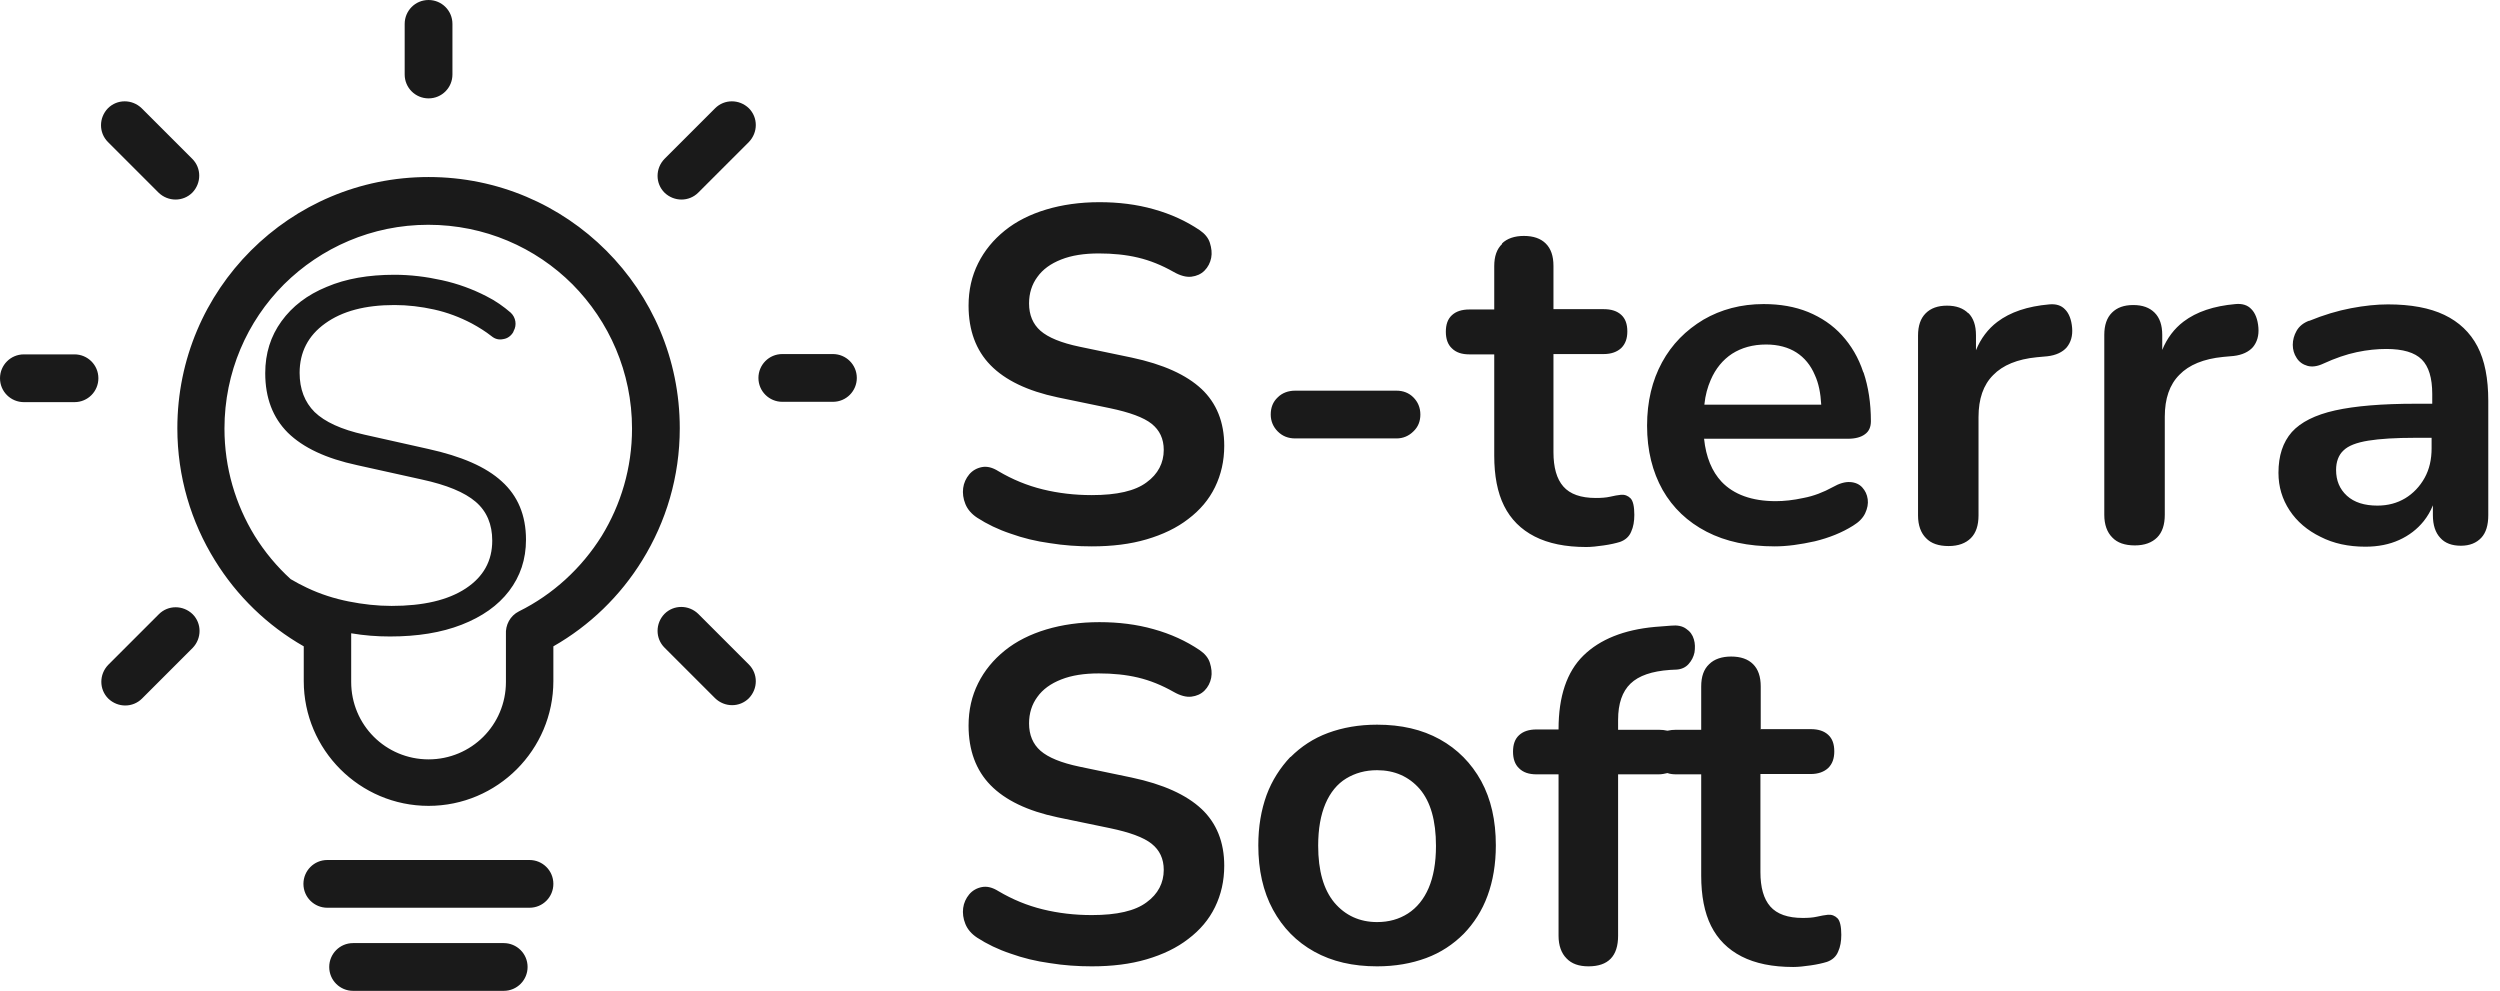
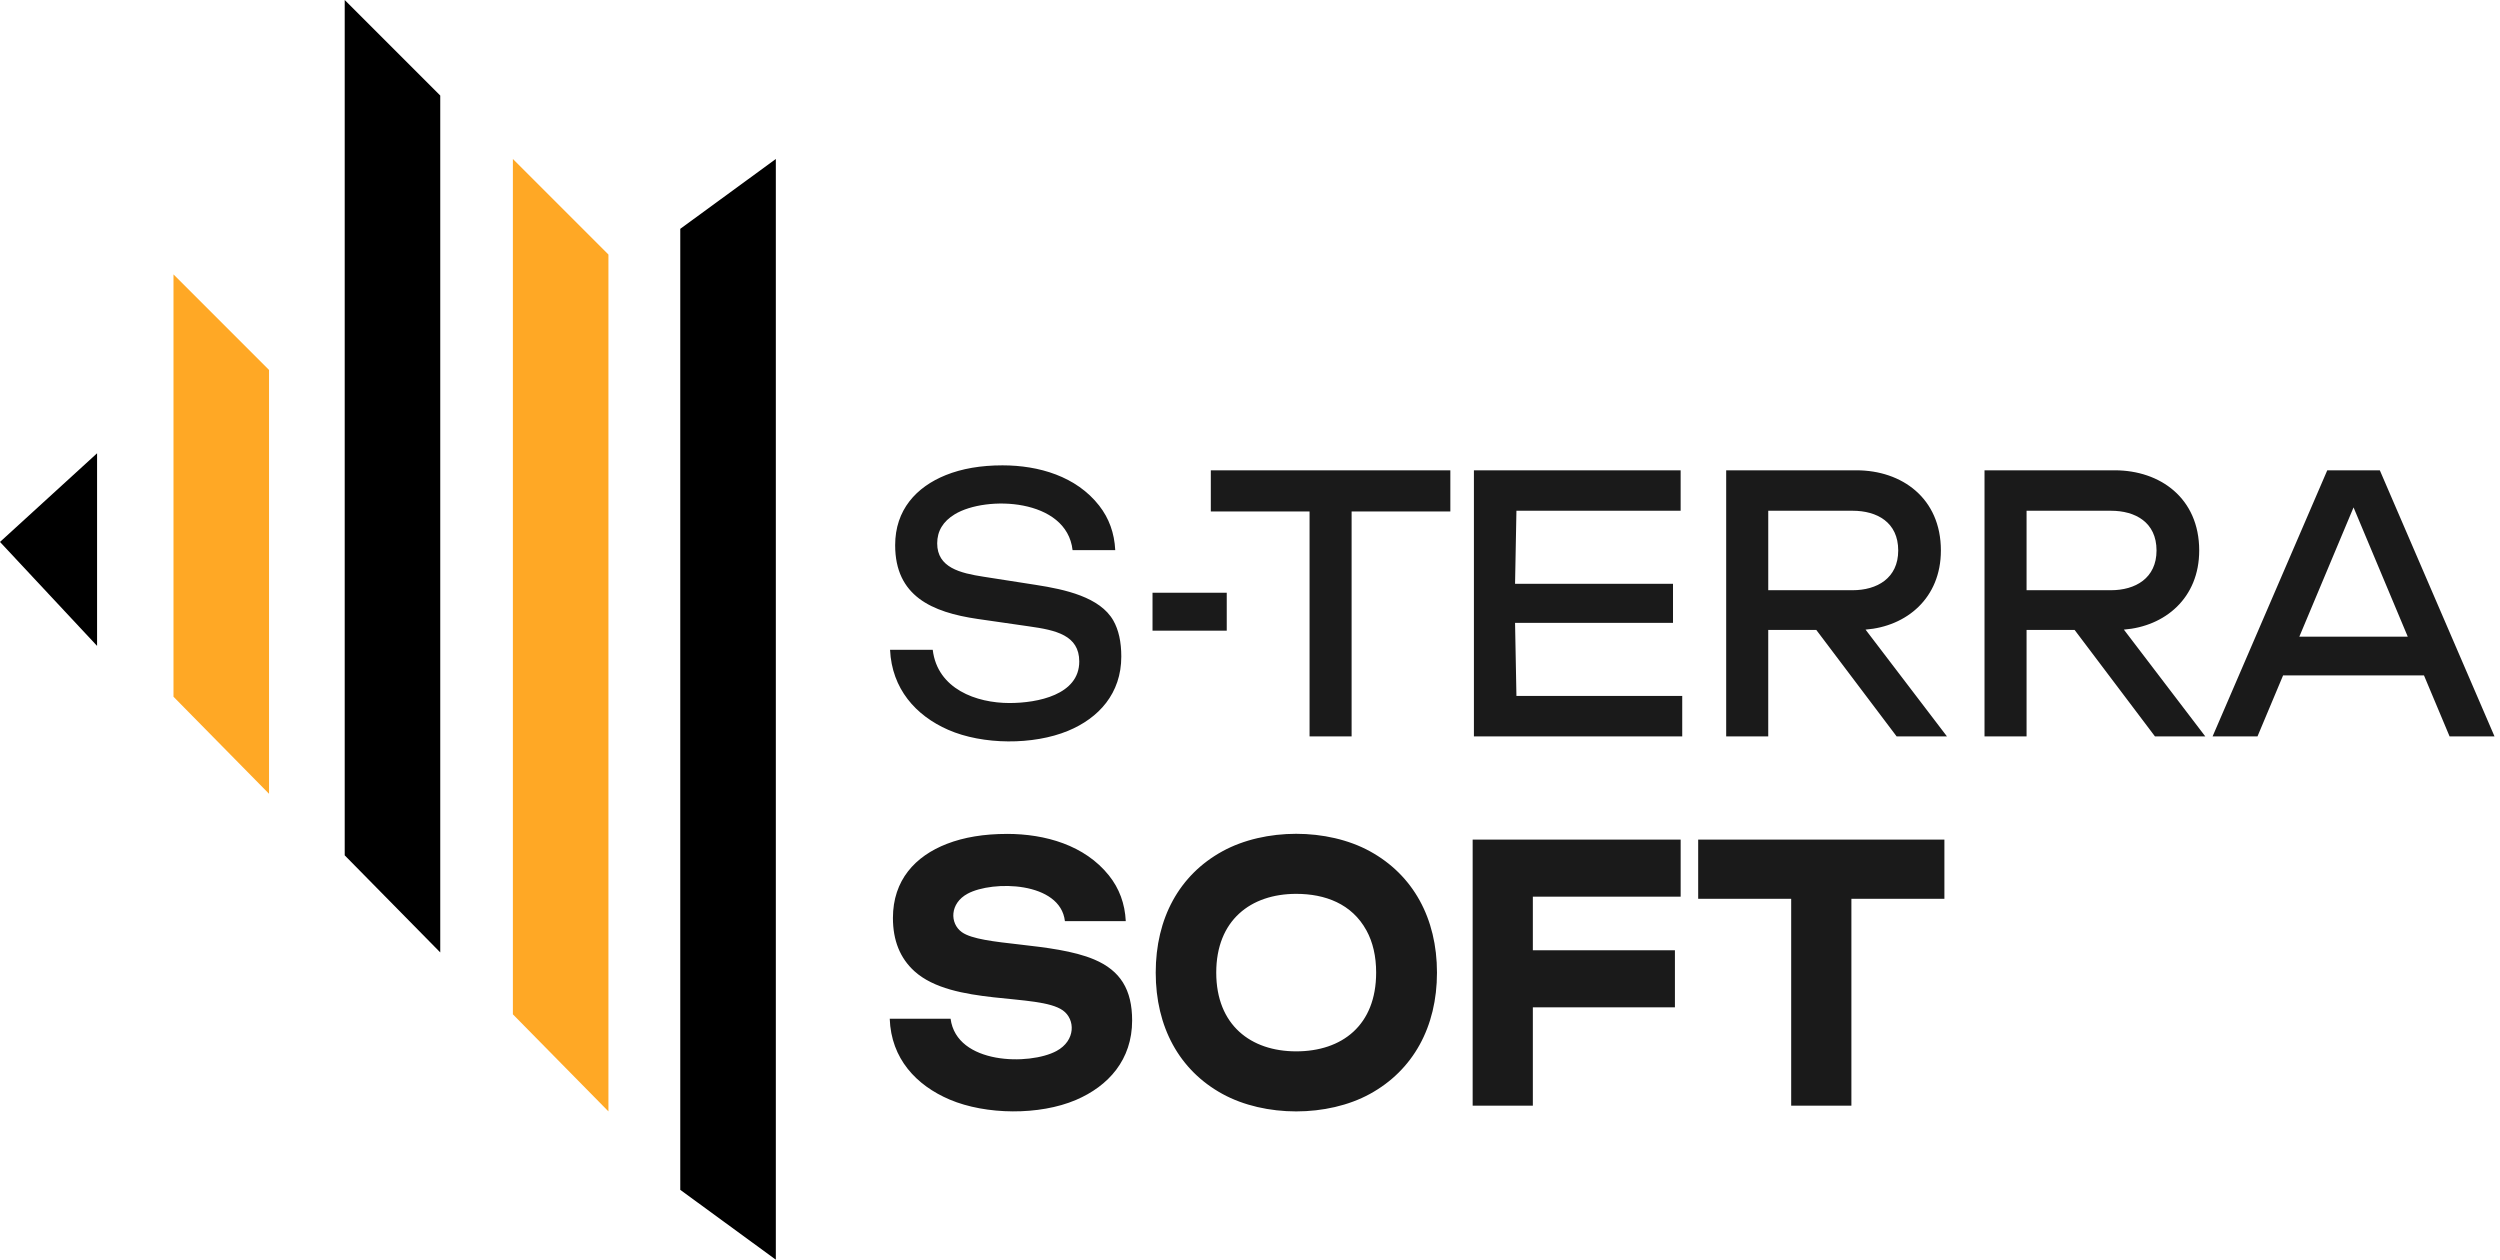
- <svg xmlns="http://www.w3.org/2000/svg" width="164" height="65" viewBox="0 0 164 65" fill="none">
-   <path fill-rule="evenodd" clip-rule="evenodd" d="M78.806 25.503C79.809 26.443 80.31 27.696 80.31 29.242C80.31 30.244 80.101 31.142 79.704 31.957C79.308 32.772 78.723 33.461 77.95 34.046C77.198 34.63 76.279 35.069 75.214 35.382C74.148 35.696 72.958 35.842 71.621 35.842C70.702 35.842 69.783 35.779 68.885 35.633C67.966 35.508 67.11 35.299 66.295 35.006C65.48 34.735 64.749 34.38 64.102 33.962C63.726 33.711 63.475 33.419 63.329 33.064C63.183 32.709 63.141 32.354 63.183 32.02C63.225 31.685 63.371 31.372 63.58 31.122C63.789 30.871 64.081 30.704 64.415 30.641C64.749 30.578 65.104 30.662 65.501 30.913C66.42 31.456 67.381 31.852 68.405 32.103C69.428 32.354 70.493 32.479 71.621 32.479C73.271 32.479 74.462 32.208 75.214 31.644C75.966 31.101 76.342 30.369 76.342 29.513C76.342 28.782 76.07 28.218 75.548 27.8C75.026 27.383 74.107 27.049 72.812 26.777L69.386 26.067C67.402 25.649 65.94 24.939 64.979 23.957C64.018 22.976 63.538 21.66 63.538 20.051C63.538 19.028 63.747 18.109 64.165 17.273C64.582 16.438 65.167 15.728 65.919 15.122C66.671 14.516 67.59 14.057 68.634 13.744C69.679 13.43 70.848 13.263 72.122 13.263C73.376 13.263 74.566 13.409 75.673 13.723C76.801 14.036 77.804 14.495 78.702 15.101C79.036 15.331 79.266 15.602 79.37 15.937C79.475 16.271 79.516 16.605 79.454 16.918C79.391 17.232 79.245 17.524 79.015 17.754C78.785 17.984 78.493 18.109 78.159 18.151C77.825 18.192 77.428 18.088 76.989 17.837C76.216 17.399 75.443 17.085 74.65 16.898C73.856 16.709 73 16.626 72.081 16.626C71.12 16.626 70.305 16.751 69.616 17.023C68.927 17.294 68.405 17.67 68.049 18.172C67.694 18.652 67.506 19.237 67.506 19.905C67.506 20.657 67.757 21.263 68.258 21.701C68.76 22.14 69.616 22.495 70.827 22.746L74.232 23.456C76.3 23.895 77.825 24.584 78.827 25.524L78.806 25.503ZM98.523 15.979C98.858 15.644 99.359 15.477 99.965 15.477C100.591 15.477 101.072 15.644 101.406 15.979C101.74 16.313 101.907 16.793 101.907 17.441V20.281H105.207C105.709 20.281 106.085 20.407 106.356 20.657C106.628 20.908 106.753 21.263 106.753 21.743C106.753 22.203 106.628 22.558 106.356 22.829C106.085 23.08 105.709 23.226 105.207 23.226H101.907V29.659C101.907 30.662 102.116 31.414 102.555 31.915C102.993 32.416 103.703 32.667 104.685 32.667C105.04 32.667 105.353 32.646 105.625 32.584C105.897 32.521 106.126 32.479 106.335 32.458C106.586 32.437 106.795 32.521 106.962 32.688C107.129 32.855 107.212 33.231 107.212 33.774C107.212 34.192 107.15 34.568 107.004 34.881C106.878 35.194 106.628 35.424 106.272 35.55C106.001 35.633 105.646 35.717 105.207 35.779C104.769 35.842 104.393 35.884 104.058 35.884C102.701 35.884 101.573 35.654 100.675 35.194C99.777 34.735 99.108 34.066 98.67 33.189C98.231 32.312 98.022 31.205 98.022 29.889V23.247H96.393C95.892 23.247 95.516 23.122 95.244 22.85C94.973 22.6 94.847 22.224 94.847 21.764C94.847 21.284 94.973 20.929 95.244 20.678C95.516 20.427 95.892 20.302 96.393 20.302H98.022V17.461C98.022 16.814 98.189 16.334 98.544 15.999L98.523 15.979ZM84.968 25.628H91.61C92.049 25.628 92.424 25.774 92.717 26.067C93.009 26.359 93.176 26.735 93.176 27.195C93.176 27.633 93.03 28.009 92.717 28.302C92.424 28.594 92.049 28.761 91.61 28.761H84.968C84.508 28.761 84.132 28.615 83.819 28.302C83.527 28.009 83.36 27.633 83.36 27.195C83.36 26.735 83.506 26.359 83.819 26.067C84.112 25.774 84.508 25.628 84.968 25.628ZM129.123 20.532C129.457 20.866 129.624 21.346 129.624 21.994V22.976C129.937 22.203 130.418 21.576 131.023 21.117C131.88 20.469 133.008 20.093 134.428 19.968C134.867 19.926 135.222 20.03 135.472 20.302C135.723 20.553 135.89 20.97 135.932 21.514C135.974 22.036 135.848 22.453 135.577 22.788C135.305 23.101 134.867 23.31 134.303 23.372L133.613 23.435C132.339 23.56 131.379 23.957 130.752 24.605C130.104 25.252 129.791 26.171 129.791 27.362V33.816C129.791 34.463 129.624 34.965 129.29 35.299C128.956 35.633 128.475 35.821 127.828 35.821C127.18 35.821 126.679 35.654 126.345 35.299C126.011 34.965 125.823 34.463 125.823 33.816V22.015C125.823 21.367 125.99 20.887 126.324 20.553C126.658 20.218 127.118 20.051 127.723 20.051C128.329 20.051 128.789 20.218 129.123 20.553V20.532ZM122.251 24.438C122.564 25.378 122.731 26.443 122.731 27.633C122.731 28.009 122.606 28.302 122.335 28.49C122.084 28.678 121.708 28.782 121.227 28.782H111.787C111.912 29.994 112.309 30.933 112.935 31.602C113.729 32.437 114.92 32.876 116.486 32.876C117.029 32.876 117.635 32.813 118.303 32.667C118.972 32.542 119.619 32.291 120.225 31.957C120.664 31.706 121.04 31.602 121.374 31.623C121.708 31.644 121.979 31.769 122.167 31.978C122.355 32.187 122.481 32.437 122.522 32.751C122.564 33.043 122.502 33.356 122.355 33.67C122.209 33.983 121.938 34.255 121.562 34.484C120.831 34.944 119.995 35.278 119.055 35.508C118.115 35.717 117.238 35.842 116.424 35.842C114.69 35.842 113.207 35.529 111.954 34.881C110.701 34.234 109.74 33.315 109.071 32.145C108.403 30.954 108.048 29.555 108.048 27.926C108.048 26.338 108.382 24.96 109.03 23.769C109.677 22.579 110.596 21.66 111.745 20.97C112.894 20.302 114.21 19.947 115.692 19.947C116.779 19.947 117.739 20.114 118.617 20.469C119.473 20.824 120.225 21.326 120.831 21.994C121.436 22.662 121.917 23.456 122.23 24.417L122.251 24.438ZM151.472 21.054C152.433 20.657 153.352 20.386 154.229 20.218C155.106 20.051 155.921 19.968 156.652 19.968C158.156 19.968 159.388 20.198 160.349 20.657C161.309 21.117 162.04 21.806 162.521 22.725C163.001 23.644 163.231 24.834 163.231 26.297V33.795C163.231 34.443 163.085 34.944 162.772 35.278C162.458 35.612 162.02 35.8 161.435 35.8C160.85 35.8 160.39 35.633 160.077 35.278C159.764 34.944 159.597 34.443 159.597 33.795V33.148C159.451 33.523 159.242 33.879 158.991 34.192C158.573 34.714 158.03 35.132 157.383 35.424C156.735 35.717 156.004 35.863 155.169 35.863C154.062 35.863 153.08 35.654 152.224 35.215C151.367 34.798 150.678 34.213 150.198 33.482C149.717 32.751 149.467 31.936 149.467 31.017C149.467 29.889 149.759 29.012 150.344 28.343C150.929 27.696 151.869 27.216 153.184 26.923C154.5 26.631 156.255 26.485 158.469 26.485H159.555V25.837C159.555 24.793 159.325 24.041 158.866 23.581C158.406 23.122 157.633 22.892 156.547 22.892C155.942 22.892 155.294 22.955 154.605 23.101C153.915 23.247 153.184 23.498 152.412 23.853C152.015 24.041 151.66 24.083 151.367 23.999C151.075 23.916 150.824 23.748 150.657 23.477C150.49 23.226 150.406 22.934 150.406 22.62C150.406 22.307 150.49 21.994 150.657 21.701C150.824 21.409 151.096 21.179 151.493 21.033L151.472 21.054ZM142.01 27.32V33.774C142.01 34.422 141.843 34.923 141.509 35.257C141.174 35.591 140.694 35.779 140.047 35.779C139.399 35.779 138.898 35.612 138.564 35.257C138.229 34.923 138.041 34.422 138.041 33.774V21.973C138.041 21.326 138.209 20.845 138.543 20.511C138.877 20.177 139.336 20.01 139.942 20.01C140.548 20.01 141.007 20.177 141.342 20.511C141.676 20.845 141.843 21.326 141.843 21.973V22.955C142.156 22.182 142.637 21.555 143.242 21.096C144.099 20.448 145.227 20.072 146.647 19.947C147.085 19.905 147.441 20.01 147.691 20.281C147.942 20.532 148.109 20.95 148.151 21.493C148.192 22.015 148.067 22.433 147.796 22.767C147.524 23.08 147.085 23.289 146.522 23.352L145.832 23.414C144.558 23.54 143.597 23.936 142.971 24.584C142.323 25.231 142.01 26.15 142.01 27.341V27.32ZM84.655 49.669C85.344 48.98 86.158 48.437 87.119 48.082C88.08 47.727 89.145 47.539 90.336 47.539C91.923 47.539 93.281 47.852 94.451 48.499C95.62 49.147 96.518 50.066 97.166 51.236C97.813 52.426 98.127 53.825 98.127 55.455C98.127 56.687 97.939 57.794 97.584 58.755C97.228 59.736 96.685 60.572 96.017 61.261C95.328 61.95 94.513 62.494 93.552 62.849C92.592 63.204 91.526 63.392 90.336 63.392C88.748 63.392 87.391 63.078 86.221 62.431C85.051 61.783 84.153 60.864 83.506 59.674C82.858 58.483 82.545 57.063 82.545 55.455C82.545 54.222 82.733 53.136 83.088 52.155C83.443 51.194 83.986 50.358 84.655 49.648V49.669ZM78.806 53.053C79.809 53.993 80.31 55.246 80.31 56.791C80.31 57.794 80.101 58.692 79.704 59.507C79.308 60.321 78.723 61.011 77.95 61.595C77.198 62.18 76.279 62.619 75.214 62.932C74.148 63.245 72.958 63.392 71.621 63.392C70.702 63.392 69.783 63.329 68.885 63.183C67.966 63.057 67.11 62.849 66.295 62.556C65.48 62.285 64.749 61.93 64.102 61.512C63.726 61.261 63.475 60.969 63.329 60.614C63.183 60.259 63.141 59.904 63.183 59.569C63.225 59.235 63.371 58.922 63.58 58.671C63.789 58.421 64.081 58.254 64.415 58.191C64.749 58.128 65.104 58.212 65.501 58.462C66.42 59.005 67.381 59.402 68.405 59.653C69.428 59.904 70.493 60.029 71.621 60.029C73.271 60.029 74.462 59.757 75.214 59.193C75.966 58.65 76.342 57.919 76.342 57.063C76.342 56.332 76.07 55.768 75.548 55.35C75.026 54.932 74.107 54.598 72.812 54.327L69.386 53.617C67.402 53.199 65.94 52.489 64.979 51.507C64.018 50.525 63.538 49.209 63.538 47.601C63.538 46.578 63.747 45.659 64.165 44.823C64.582 43.988 65.167 43.278 65.919 42.672C66.671 42.066 67.59 41.607 68.634 41.293C69.679 40.98 70.848 40.813 72.122 40.813C73.376 40.813 74.566 40.959 75.673 41.273C76.801 41.586 77.804 42.045 78.702 42.651C79.036 42.881 79.266 43.152 79.37 43.486C79.475 43.821 79.516 44.155 79.454 44.468C79.391 44.782 79.245 45.074 79.015 45.304C78.785 45.533 78.493 45.659 78.159 45.7C77.825 45.742 77.428 45.638 76.989 45.387C76.216 44.949 75.443 44.635 74.65 44.447C73.856 44.259 73 44.176 72.081 44.176C71.12 44.176 70.305 44.301 69.616 44.573C68.927 44.844 68.405 45.22 68.049 45.721C67.694 46.202 67.506 46.787 67.506 47.455C67.506 48.207 67.757 48.813 68.258 49.251C68.76 49.69 69.616 50.045 70.827 50.296L74.232 51.006C76.3 51.444 77.825 52.134 78.827 53.074L78.806 53.053ZM115.484 47.831H118.784C119.285 47.831 119.661 47.956 119.933 48.207C120.204 48.458 120.329 48.813 120.329 49.293C120.329 49.753 120.204 50.108 119.933 50.379C119.661 50.63 119.285 50.776 118.784 50.776H115.484V57.209C115.484 58.212 115.692 58.964 116.131 59.465C116.57 59.966 117.28 60.217 118.262 60.217C118.617 60.217 118.93 60.196 119.201 60.133C119.473 60.071 119.703 60.029 119.912 60.008C120.162 59.987 120.371 60.071 120.538 60.238C120.705 60.405 120.789 60.781 120.789 61.324C120.789 61.742 120.726 62.118 120.58 62.431C120.455 62.744 120.204 62.974 119.849 63.099C119.577 63.183 119.222 63.266 118.784 63.329C118.345 63.392 117.969 63.434 117.635 63.434C116.277 63.434 115.149 63.204 114.251 62.744C113.353 62.285 112.685 61.616 112.246 60.739C111.808 59.862 111.599 58.755 111.599 57.439V50.797H109.969C109.761 50.797 109.552 50.776 109.385 50.713C109.218 50.755 109.009 50.797 108.8 50.797H106.147V61.387C106.147 62.723 105.5 63.392 104.205 63.392C103.578 63.392 103.098 63.225 102.763 62.87C102.429 62.535 102.241 62.034 102.241 61.387V50.797H100.8C100.299 50.797 99.923 50.672 99.651 50.4C99.38 50.149 99.254 49.773 99.254 49.314C99.254 48.834 99.38 48.478 99.651 48.228C99.923 47.977 100.299 47.852 100.8 47.852H102.241V47.831C102.241 45.68 102.784 44.071 103.87 43.006C104.957 41.941 106.523 41.314 108.549 41.126L109.614 41.043C110.032 41.001 110.366 41.064 110.617 41.252C110.868 41.419 111.035 41.648 111.118 41.941C111.202 42.212 111.202 42.505 111.16 42.797C111.097 43.09 110.972 43.34 110.763 43.57C110.575 43.779 110.304 43.904 109.99 43.925L109.552 43.946C108.361 44.03 107.505 44.322 106.962 44.844C106.419 45.366 106.147 46.16 106.147 47.225V47.873H108.8C109.009 47.873 109.218 47.894 109.385 47.935C109.552 47.894 109.761 47.873 109.969 47.873H111.599V45.032C111.599 44.385 111.766 43.904 112.121 43.57C112.455 43.236 112.956 43.069 113.562 43.069C114.189 43.069 114.669 43.236 115.003 43.57C115.337 43.904 115.504 44.385 115.504 45.032V47.873L115.484 47.831ZM29.68 4.888C29.68 5.744 28.991 6.454 28.114 6.454C27.257 6.454 26.547 5.765 26.547 4.888V1.567C26.547 0.71 27.236 0 28.114 0C28.97 0 29.68 0.689 29.68 1.567V4.888ZM49.126 9.316L45.805 12.637C45.199 13.242 44.218 13.242 43.591 12.637C42.985 12.031 42.985 11.049 43.591 10.423L46.912 7.102C47.518 6.496 48.499 6.496 49.126 7.102C49.732 7.707 49.732 8.689 49.126 9.316ZM39.769 16.438C42.755 19.425 44.593 23.54 44.593 28.093C44.593 31.268 43.695 34.234 42.129 36.761C40.688 39.1 38.682 41.043 36.301 42.4V44.677C36.301 46.933 35.382 48.98 33.899 50.463C32.416 51.946 30.369 52.865 28.114 52.865C25.858 52.865 23.811 51.946 22.328 50.463C20.845 48.98 19.926 46.933 19.926 44.677V42.4C17.545 41.043 15.54 39.1 14.099 36.761C12.532 34.234 11.634 31.268 11.634 28.093C11.634 23.54 13.472 19.425 16.459 16.438C19.446 13.451 23.56 11.613 28.114 11.613C32.667 11.613 36.782 13.451 39.769 16.438ZM43.591 40.27C44.197 39.664 45.178 39.664 45.805 40.27L49.126 43.591C49.732 44.197 49.732 45.178 49.126 45.805C48.52 46.411 47.539 46.411 46.912 45.805L43.591 42.484C42.985 41.878 42.985 40.897 43.591 40.27ZM54.64 23.226C55.496 23.226 56.207 23.916 56.207 24.793C56.207 25.649 55.517 26.359 54.64 26.359H51.319C50.463 26.359 49.753 25.67 49.753 24.793C49.753 23.936 50.442 23.226 51.319 23.226H54.64ZM12.616 10.423C13.221 11.028 13.221 12.01 12.616 12.637C12.01 13.242 11.028 13.242 10.402 12.637L7.081 9.316C6.475 8.71 6.475 7.728 7.081 7.102C7.686 6.496 8.668 6.496 9.295 7.102L12.616 10.423ZM21.472 56.416H34.735C35.591 56.416 36.301 57.105 36.301 57.982C36.301 58.838 35.612 59.548 34.735 59.548H21.472C20.615 59.548 19.905 58.859 19.905 57.982C19.905 57.126 20.595 56.416 21.472 56.416ZM10.423 40.291C11.028 39.685 12.01 39.685 12.637 40.291C13.242 40.897 13.242 41.878 12.637 42.505L9.316 45.826C8.71 46.432 7.728 46.432 7.102 45.826C6.496 45.22 6.496 44.238 7.102 43.612L10.423 40.291ZM4.888 23.247C5.744 23.247 6.454 23.936 6.454 24.814C6.454 25.67 5.765 26.38 4.888 26.38H1.567C0.71 26.38 0 25.691 0 24.814C0 23.957 0.689 23.247 1.567 23.247H4.888ZM23.164 61.867H33.043C33.899 61.867 34.61 62.556 34.61 63.434C34.61 64.29 33.92 65 33.043 65H23.164C22.307 65 21.597 64.311 21.597 63.434C21.597 62.577 22.286 61.867 23.164 61.867ZM33.189 44.719V41.628C33.148 41.001 33.461 40.395 34.046 40.103C36.281 38.996 38.16 37.262 39.476 35.153C40.729 33.106 41.461 30.704 41.461 28.114C41.461 24.417 39.957 21.075 37.555 18.652C35.132 16.229 31.79 14.746 28.093 14.746C24.396 14.746 21.054 16.25 18.631 18.652C16.208 21.075 14.725 24.417 14.725 28.114C14.725 30.704 15.456 33.106 16.709 35.153C17.357 36.197 18.151 37.158 19.07 37.993C19.425 38.202 19.78 38.39 20.135 38.557C21.012 38.975 21.931 39.267 22.871 39.455C23.811 39.643 24.751 39.748 25.691 39.748C27.759 39.748 29.388 39.372 30.558 38.599C31.727 37.826 32.291 36.782 32.291 35.466C32.291 34.401 31.936 33.544 31.205 32.918C30.474 32.291 29.304 31.811 27.675 31.456L23.435 30.516C21.388 30.077 19.884 29.367 18.882 28.385C17.9 27.404 17.399 26.109 17.399 24.479C17.399 23.184 17.754 22.057 18.464 21.075C19.174 20.093 20.156 19.341 21.43 18.819C22.704 18.276 24.187 18.025 25.879 18.025C26.923 18.025 27.947 18.151 28.991 18.381C30.035 18.61 30.996 18.965 31.894 19.425C32.521 19.738 33.043 20.114 33.503 20.511C33.837 20.824 33.92 21.326 33.691 21.722L33.67 21.785C33.523 22.036 33.294 22.203 33.022 22.244C32.73 22.307 32.479 22.244 32.249 22.057C31.852 21.743 31.414 21.472 30.954 21.221C30.161 20.803 29.325 20.49 28.469 20.302C27.613 20.114 26.756 20.01 25.879 20.01C23.957 20.01 22.453 20.407 21.326 21.221C20.218 22.015 19.655 23.101 19.655 24.459C19.655 25.524 19.989 26.38 20.636 27.028C21.305 27.675 22.391 28.176 23.895 28.511L28.093 29.451C30.265 29.931 31.873 30.62 32.918 31.581C33.962 32.521 34.505 33.795 34.505 35.403C34.505 36.698 34.129 37.805 33.398 38.766C32.667 39.727 31.623 40.458 30.286 40.98C28.949 41.502 27.383 41.753 25.586 41.753C24.73 41.753 23.895 41.69 23.038 41.544V44.74C23.038 46.139 23.602 47.413 24.521 48.332C25.44 49.251 26.714 49.815 28.114 49.815C29.513 49.815 30.787 49.251 31.706 48.332C32.625 47.413 33.189 46.139 33.189 44.74V44.719ZM86.952 52.718C86.639 53.45 86.472 54.369 86.472 55.476C86.472 57.126 86.827 58.358 87.537 59.214C88.247 60.05 89.187 60.488 90.336 60.488C91.109 60.488 91.777 60.3 92.362 59.925C92.947 59.548 93.406 58.985 93.719 58.254C94.033 57.523 94.2 56.603 94.2 55.496C94.2 53.825 93.845 52.593 93.135 51.758C92.424 50.943 91.485 50.525 90.336 50.525C89.563 50.525 88.895 50.713 88.31 51.068C87.725 51.423 87.265 51.987 86.952 52.718ZM111.808 26.547H119.473C119.431 25.795 119.306 25.148 119.055 24.605C118.784 23.957 118.366 23.456 117.844 23.122C117.322 22.788 116.653 22.6 115.86 22.6C114.982 22.6 114.251 22.808 113.625 23.205C113.019 23.602 112.539 24.187 112.225 24.918C112.016 25.398 111.87 25.921 111.808 26.526V26.547ZM153.727 29.555C153.414 29.847 153.247 30.286 153.247 30.829C153.247 31.518 153.477 32.082 153.957 32.521C154.438 32.959 155.106 33.168 155.962 33.168C156.652 33.168 157.257 33.001 157.78 32.688C158.302 32.375 158.74 31.915 159.054 31.351C159.367 30.787 159.513 30.14 159.513 29.409V28.72H158.448C157.153 28.72 156.13 28.782 155.357 28.907C154.584 29.033 154.041 29.242 153.727 29.555Z" fill="#1A1A1A" />
+ <svg xmlns="http://www.w3.org/2000/svg" width="129" height="65" viewBox="0 0 129 65" fill="none">
+   <path fill-rule="evenodd" clip-rule="evenodd" d="M70.507 48.008C69.754 46.632 68.371 46.123 66.883 46.123C64.541 46.123 62.758 47.48 62.758 50.186C62.758 52.893 64.541 54.25 66.883 54.25C69.244 54.25 71.009 52.911 71.009 50.186C71.009 49.344 70.842 48.618 70.508 48.008H70.507ZM121.443 26.182C120.51 28.406 119.578 30.629 118.645 32.853C120.51 32.853 122.376 32.853 124.241 32.853C123.308 30.629 122.376 28.406 121.443 26.182H121.443ZM104.571 26.355C104.571 27.721 104.571 29.088 104.571 30.455C106.023 30.455 107.475 30.455 108.927 30.455C110.18 30.455 111.277 29.839 111.277 28.405C111.277 26.947 110.179 26.355 108.927 26.355C107.475 26.355 106.023 26.355 104.571 26.355ZM91.242 26.355C91.242 27.721 91.242 29.088 91.242 30.455C92.694 30.455 94.145 30.455 95.597 30.455C96.85 30.455 97.948 29.839 97.948 28.405C97.948 26.947 96.85 26.355 95.597 26.355C94.145 26.355 92.694 26.355 91.242 26.355ZM87.626 43.322C91.861 43.322 96.096 43.322 100.331 43.322C100.331 44.341 100.331 45.36 100.331 46.379C98.731 46.379 97.131 46.379 95.532 46.379C95.532 49.936 95.532 53.494 95.532 57.051C94.496 57.051 93.461 57.051 92.425 57.051C92.425 53.494 92.425 49.936 92.425 46.379C90.825 46.379 89.225 46.379 87.626 46.379C87.626 45.36 87.626 44.341 87.626 43.322H87.626ZM75.989 43.322C79.566 43.322 83.144 43.322 86.722 43.322C86.722 44.304 86.722 45.287 86.722 46.269C84.179 46.269 81.637 46.269 79.095 46.269C79.095 47.191 79.095 48.112 79.095 49.033C81.539 49.033 83.982 49.033 86.426 49.033C86.426 50.016 86.426 50.998 86.426 51.98C83.982 51.98 81.539 51.98 79.095 51.98C79.095 53.671 79.095 55.361 79.095 57.051C78.06 57.051 77.024 57.051 75.989 57.051C75.989 52.475 75.989 47.898 75.989 43.322ZM70.688 43.926C72.918 45.149 74.148 47.384 74.148 50.187C74.148 52.99 72.918 55.224 70.688 56.447C68.496 57.649 65.27 57.649 63.078 56.447C60.847 55.223 59.635 52.987 59.635 50.187C59.635 47.386 60.847 45.15 63.078 43.926C65.27 42.724 68.496 42.724 70.688 43.926ZM51.959 43.029C53.935 43.029 55.972 43.612 57.219 45.171C57.756 45.842 58.046 46.629 58.09 47.532C57.043 47.532 55.997 47.532 54.95 47.532C54.713 45.483 51.219 45.42 49.929 46.114C49.005 46.611 48.999 47.647 49.633 48.1C50.642 48.821 54.346 48.612 56.462 49.51C57.813 50.083 58.418 51.065 58.418 52.658C58.418 54.68 57.199 56.04 55.517 56.758C53.639 57.56 50.876 57.533 49.008 56.74C47.281 56.006 45.981 54.629 45.91 52.566C46.957 52.566 48.003 52.566 49.05 52.566C49.363 54.943 53.133 54.977 54.514 54.232C55.516 53.692 55.489 52.594 54.843 52.136C53.575 51.238 49.164 51.911 47.184 50.114C46.444 49.443 46.075 48.527 46.075 47.368C46.075 45.414 47.225 44.176 48.861 43.542C49.743 43.2 50.776 43.03 51.959 43.03V43.029ZM120.087 24.268C120.991 24.268 121.895 24.268 122.799 24.268C124.771 28.844 126.743 33.421 128.716 37.997C127.943 37.997 127.171 37.997 126.398 37.997C125.958 36.947 125.518 35.898 125.077 34.849C122.654 34.849 120.231 34.849 117.808 34.849C117.368 35.898 116.928 36.948 116.487 37.997C115.715 37.997 114.942 37.997 114.17 37.997C116.142 33.421 118.114 28.844 120.087 24.268ZM102.402 24.268C104.642 24.268 106.883 24.268 109.124 24.268C111.455 24.268 113.479 25.698 113.479 28.405C113.479 30.865 111.709 32.323 109.592 32.488C110.992 34.324 112.392 36.16 113.792 37.997C112.926 37.997 112.06 37.997 111.195 37.997C109.813 36.166 108.432 34.336 107.05 32.505C106.224 32.505 105.397 32.505 104.571 32.505C104.571 34.336 104.571 36.166 104.571 37.997C103.847 37.997 103.124 37.997 102.401 37.997C102.401 33.42 102.401 28.844 102.401 24.268L102.402 24.268ZM86.327 30.126C86.327 30.797 86.327 31.468 86.327 32.139C83.61 32.139 80.894 32.139 78.177 32.139C78.201 33.396 78.224 34.653 78.248 35.91C81.1 35.91 83.951 35.91 86.803 35.91C86.803 36.606 86.803 37.301 86.803 37.997C83.22 37.997 79.637 37.997 76.054 37.997V24.268C79.61 24.268 83.165 24.268 86.721 24.268C86.721 24.963 86.721 25.659 86.721 26.355C83.897 26.355 81.072 26.355 78.248 26.355C78.224 27.612 78.201 28.868 78.177 30.125C80.894 30.125 83.61 30.125 86.327 30.125V30.126ZM89.072 24.268C91.312 24.268 93.553 24.268 95.794 24.268C98.125 24.268 100.15 25.698 100.15 28.405C100.15 30.865 98.379 32.323 96.262 32.488C97.662 34.324 99.062 36.16 100.462 37.997C99.596 37.997 98.73 37.997 97.865 37.997C96.483 36.166 95.102 34.336 93.721 32.505C92.894 32.505 92.067 32.505 91.241 32.505C91.241 34.336 91.241 36.166 91.241 37.997C90.518 37.997 89.794 37.997 89.071 37.997C89.071 33.42 89.071 28.844 89.071 24.268L89.072 24.268ZM59.47 30.584C60.747 30.584 62.023 30.584 63.3 30.584C63.3 31.236 63.3 31.889 63.3 32.542C62.023 32.542 60.747 32.542 59.47 32.542C59.47 31.889 59.47 31.236 59.47 30.584ZM62.478 24.268C66.598 24.268 70.718 24.268 74.838 24.268C74.838 24.976 74.838 25.684 74.838 26.391C73.14 26.391 71.441 26.391 69.743 26.391C69.743 30.26 69.743 34.128 69.743 37.997C69.02 37.997 68.296 37.997 67.573 37.997C67.573 34.128 67.573 30.26 67.573 26.391C65.875 26.391 64.176 26.391 62.478 26.391C62.478 25.683 62.478 24.976 62.478 24.268ZM51.729 24.012C53.609 24.012 55.541 24.583 56.717 26.09C57.227 26.742 57.503 27.508 57.547 28.387C56.813 28.387 56.079 28.387 55.345 28.387C55.044 25.71 50.883 25.554 49.263 26.538C48.66 26.904 48.359 27.404 48.359 28.039C48.359 29.286 49.538 29.572 50.759 29.76C51.657 29.9 52.556 30.04 53.454 30.181C54.951 30.413 56.759 30.807 57.448 32.02C57.722 32.502 57.859 33.122 57.859 33.878C57.859 35.78 56.699 37.055 55.106 37.713C53.321 38.451 50.713 38.442 48.926 37.658C47.25 36.923 46.02 35.541 45.927 33.53C46.661 33.53 47.395 33.53 48.129 33.53C48.372 35.557 50.385 36.276 52.09 36.276C53.539 36.276 55.69 35.855 55.69 34.134C55.69 32.776 54.477 32.515 53.109 32.322C52.222 32.194 51.334 32.066 50.447 31.938C48.078 31.592 46.19 30.754 46.19 28.13C46.19 26.313 47.276 25.131 48.803 24.515C49.636 24.18 50.611 24.012 51.729 24.012Z" fill="#1A1A1A" />
+   <path fill-rule="evenodd" clip-rule="evenodd" d="M31.395 57.348V37.47V13.134L26.465 8.204V52.339L31.395 57.348Z" fill="#FFA825" />
+   <path fill-rule="evenodd" clip-rule="evenodd" d="M22.717 49.145V29.266V4.93L17.787 0V44.136L22.717 49.145Z" fill="black" />
+   <path fill-rule="evenodd" clip-rule="evenodd" d="M13.882 40.96V19.09L8.952 14.159V35.951L13.882 40.96Z" fill="#FFA825" />
+   <path fill-rule="evenodd" clip-rule="evenodd" d="M0 27.964L5.009 33.328V23.389L0 27.964Z" fill="black" />
+   <path fill-rule="evenodd" clip-rule="evenodd" d="M35.102 61.396V29.827V11.808L40.033 8.204V65L35.102 61.396Z" fill="black" />
</svg>
